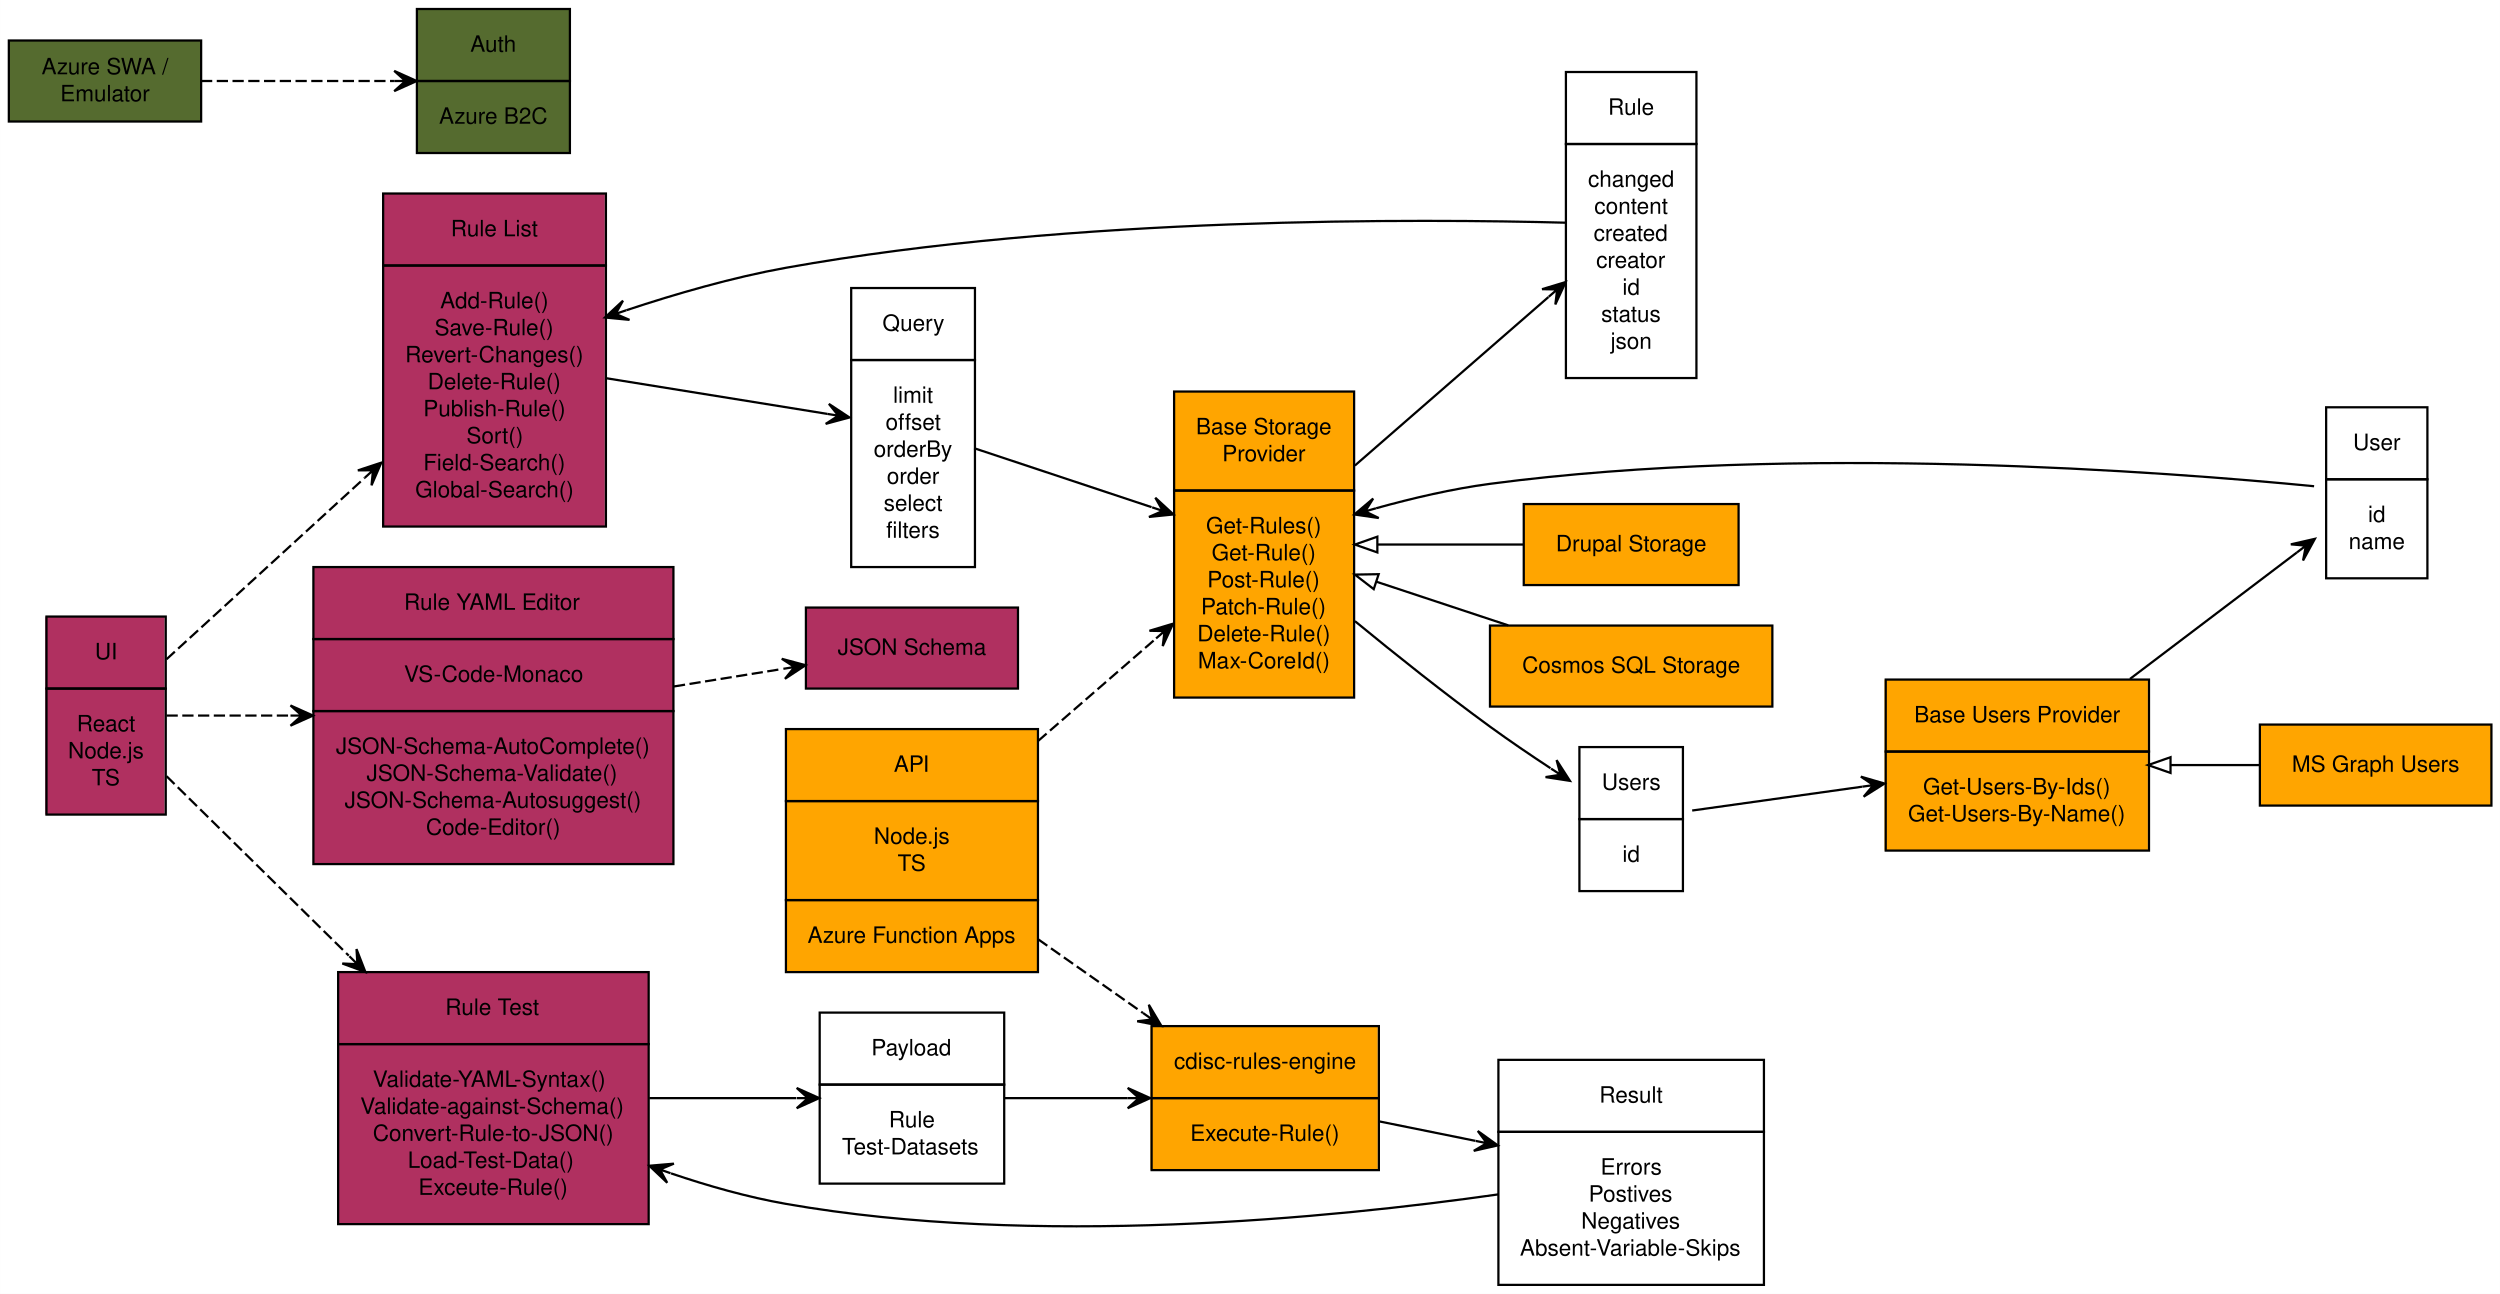
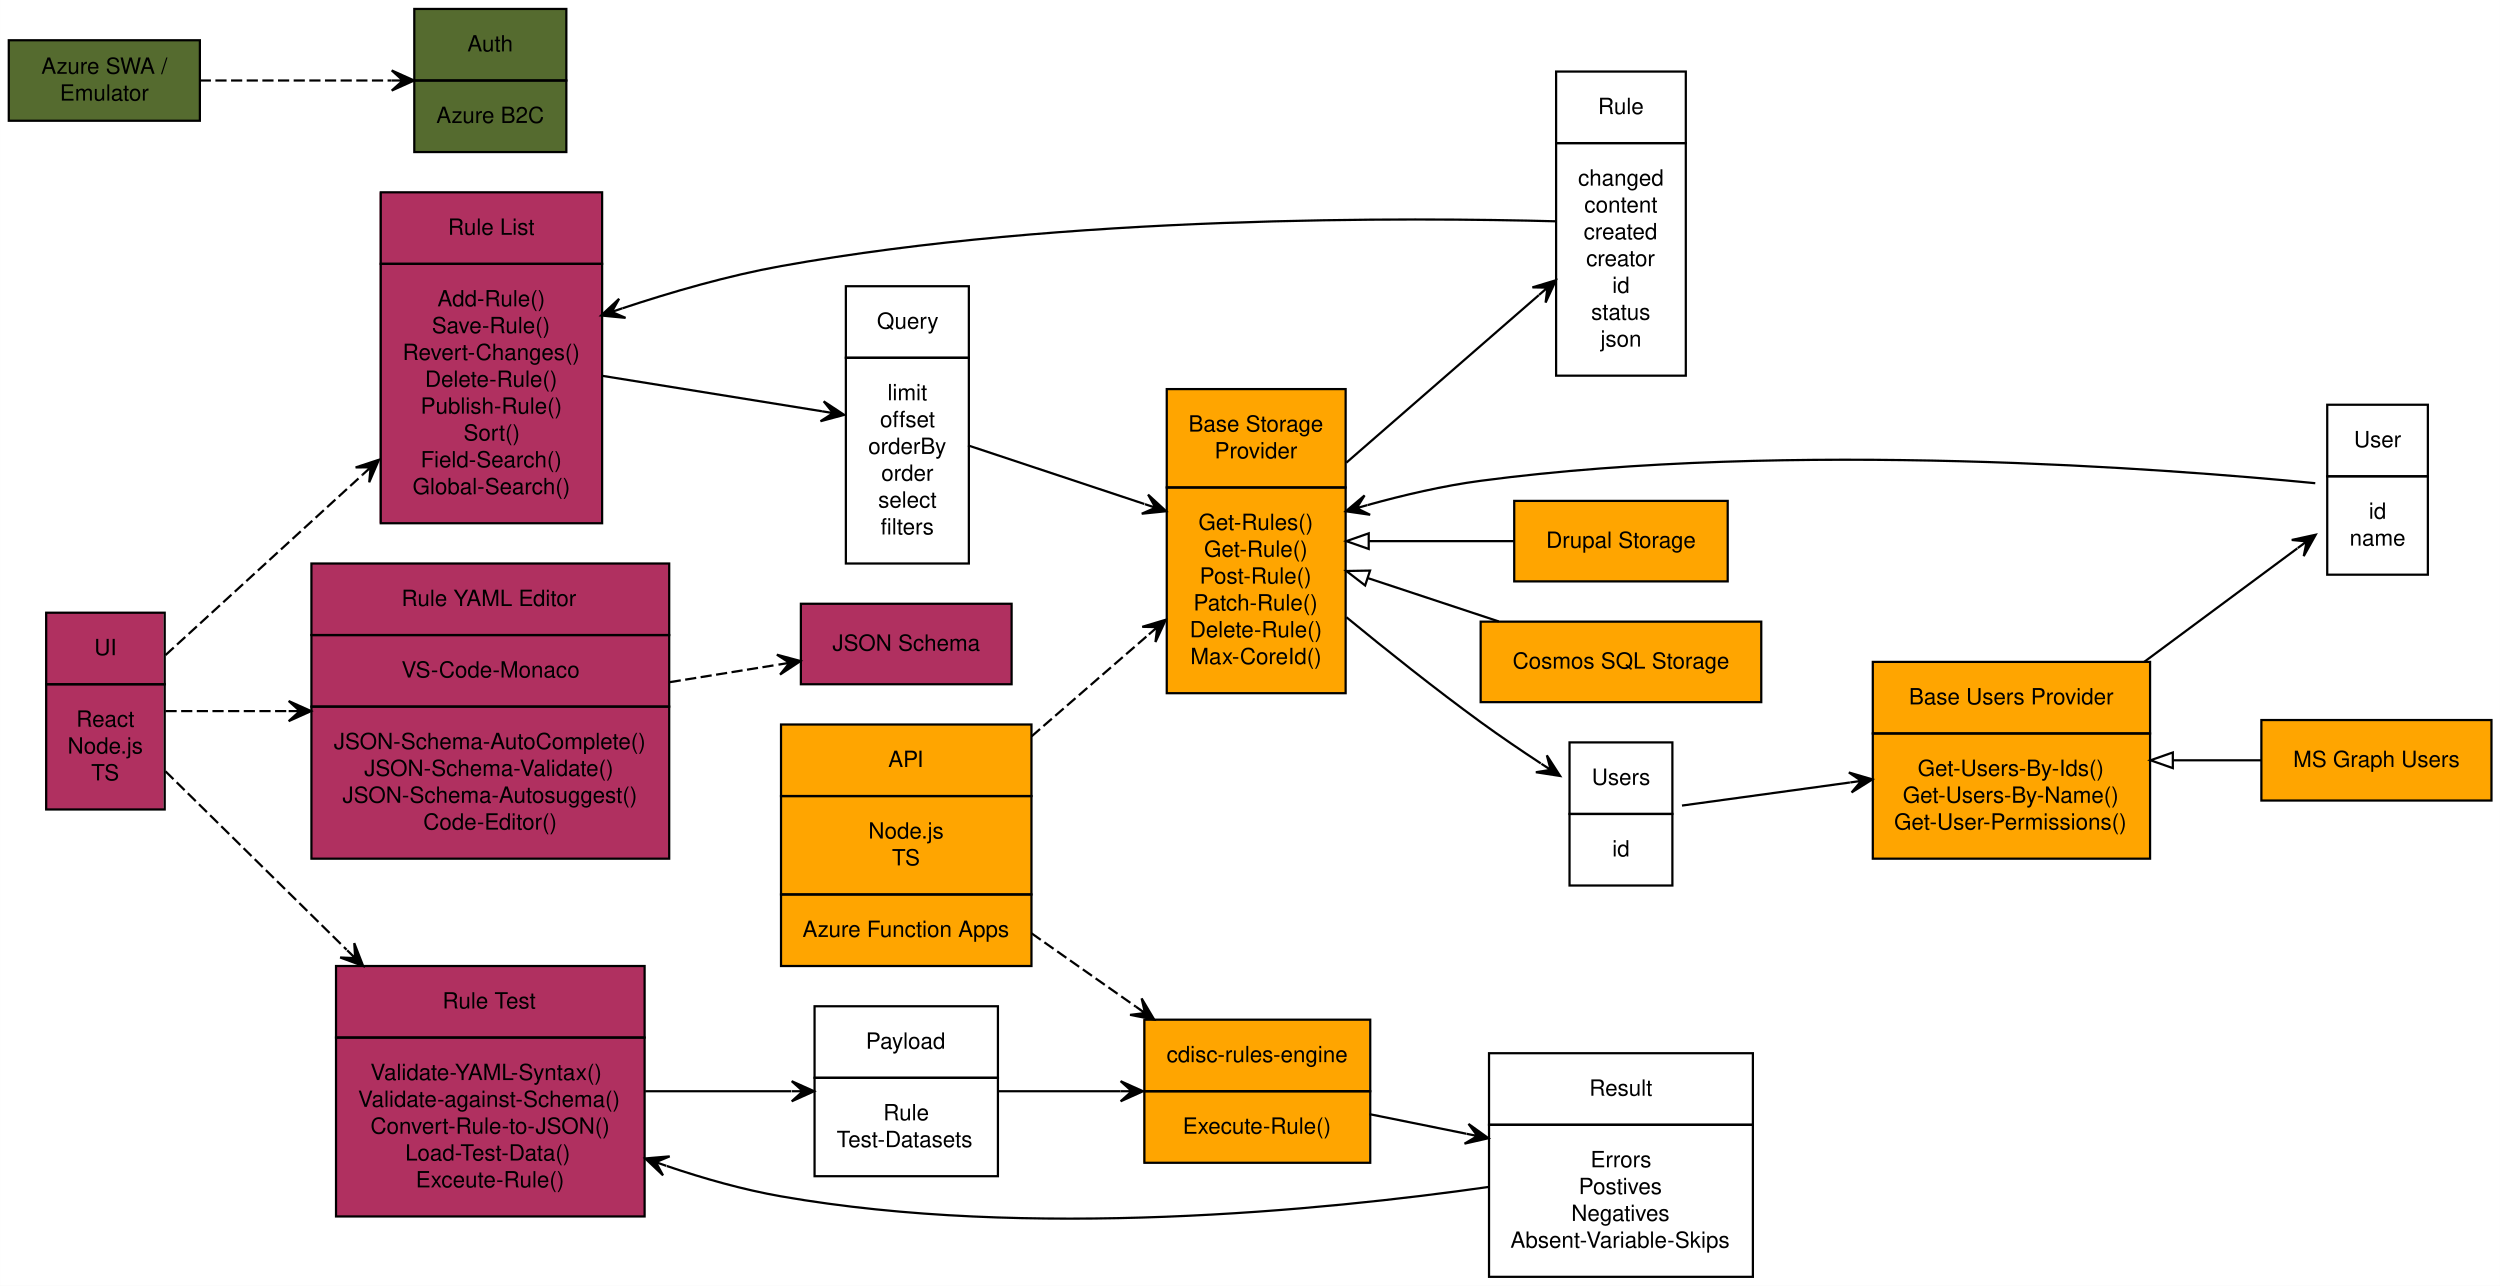
- <svg xmlns="http://www.w3.org/2000/svg" width="1111pt" height="575pt" viewBox="0.00 0.00 1110.92 575.00">
+ <svg xmlns="http://www.w3.org/2000/svg" width="1118pt" height="575pt" viewBox="0.00 0.00 1117.92 575.00">
  <g id="graph0" class="graph" transform="scale(1 1) rotate(0) translate(4 571)">
-     <polygon fill="#ffffff" stroke="transparent" points="-4,4 -4,-571 1106.922,-571 1106.922,4 -4,4" />
+     <polygon fill="#ffffff" stroke="transparent" points="-4,4 -4,-571 1113.922,-571 1113.922,4 -4,4" />
    <g id="node1" class="node">
      <polygon fill="#b03060" stroke="transparent" points="16.115,-209 16.115,-297 69.115,-297 69.115,-209 16.115,-209" />
      <polygon fill="none" stroke="#000000" points="16.615,-265 16.615,-297 69.615,-297 69.615,-265 16.615,-265" />
      <text text-anchor="start" x="38.116" y="-278" font-family="Helvetica,sans-Serif" font-size="10.00" fill="#000000">UI</text>
      <polygon fill="none" stroke="#000000" points="16.615,-209 16.615,-265 69.615,-265 69.615,-209 16.615,-209" />
      <text text-anchor="start" x="30.057" y="-246" font-family="Helvetica,sans-Serif" font-size="10.00" fill="#000000">React</text>
      <text text-anchor="start" x="26.168" y="-234" font-family="Helvetica,sans-Serif" font-size="10.00" fill="#000000">Node.js</text>
      <text text-anchor="start" x="36.726" y="-222" font-family="Helvetica,sans-Serif" font-size="10.00" fill="#000000">TS</text>
    </g>
    <g id="node2" class="node">
      <polygon fill="#b03060" stroke="transparent" points="165.73,-337 165.73,-485 264.73,-485 264.73,-337 165.73,-337" />
      <polygon fill="none" stroke="#000000" points="166.23,-453 166.23,-485 265.23,-485 265.23,-453 166.23,-453" />
      <text text-anchor="start" x="196.284" y="-466" font-family="Helvetica,sans-Serif" font-size="10.00" fill="#000000">Rule List</text>
      <polygon fill="none" stroke="#000000" points="166.23,-337 166.23,-453 265.23,-453 265.23,-337 166.23,-337" />
      <text text-anchor="start" x="191.565" y="-434" font-family="Helvetica,sans-Serif" font-size="10.00" fill="#000000">Add-Rule()</text>
      <text text-anchor="start" x="189.065" y="-422" font-family="Helvetica,sans-Serif" font-size="10.00" fill="#000000">Save-Rule()</text>
      <text text-anchor="start" x="176.007" y="-410" font-family="Helvetica,sans-Serif" font-size="10.00" fill="#000000">Revert-Changes()</text>
      <text text-anchor="start" x="186.012" y="-398" font-family="Helvetica,sans-Serif" font-size="10.00" fill="#000000">Delete-Rule()</text>
      <text text-anchor="start" x="184.066" y="-386" font-family="Helvetica,sans-Serif" font-size="10.00" fill="#000000">Publish-Rule()</text>
      <text text-anchor="start" x="203.233" y="-374" font-family="Helvetica,sans-Serif" font-size="10.00" fill="#000000">Sort()</text>
      <text text-anchor="start" x="184.066" y="-362" font-family="Helvetica,sans-Serif" font-size="10.00" fill="#000000">Field-Search()</text>
      <text text-anchor="start" x="180.452" y="-350" font-family="Helvetica,sans-Serif" font-size="10.00" fill="#000000">Global-Search()</text>
    </g>
    <g id="edge1" class="edge">
      <path fill="none" stroke="#000000" stroke-dasharray="5,2" d="M69.966,-278.036C93.541,-299.614 128.356,-331.482 157.993,-358.61" />
      <polygon fill="#000000" stroke="#000000" points="165.407,-365.395 154.992,-361.963 161.718,-362.019 158.03,-358.643 158.03,-358.643 158.03,-358.643 161.718,-362.019 161.069,-355.324 165.407,-365.395 165.407,-365.395" />
    </g>
    <g id="node3" class="node">
      <polygon fill="#b03060" stroke="transparent" points="135.23,-187 135.23,-319 295.23,-319 295.23,-187 135.23,-187" />
      <polygon fill="none" stroke="#000000" points="135.23,-287 135.23,-319 295.23,-319 295.23,-287 135.23,-287" />
      <text text-anchor="start" x="175.503" y="-300" font-family="Helvetica,sans-Serif" font-size="10.00" fill="#000000">Rule YAML Editor</text>
      <polygon fill="none" stroke="#000000" points="135.23,-255 135.23,-287 295.23,-287 295.23,-255 135.23,-255" />
      <text text-anchor="start" x="175.501" y="-268" font-family="Helvetica,sans-Serif" font-size="10.00" fill="#000000">VS-Code-Monaco</text>
      <polygon fill="none" stroke="#000000" points="135.23,-187 135.23,-255 295.23,-255 295.23,-187 135.23,-187" />
      <text text-anchor="start" x="145.227" y="-236" font-family="Helvetica,sans-Serif" font-size="10.00" fill="#000000">JSON-Schema-AutoComplete()</text>
      <text text-anchor="start" x="158.84" y="-224" font-family="Helvetica,sans-Serif" font-size="10.00" fill="#000000">JSON-Schema-Validate()</text>
      <text text-anchor="start" x="149.111" y="-212" font-family="Helvetica,sans-Serif" font-size="10.00" fill="#000000">JSON-Schema-Autosuggest()</text>
      <text text-anchor="start" x="185.232" y="-200" font-family="Helvetica,sans-Serif" font-size="10.00" fill="#000000">Code-Editor()</text>
    </g>
    <g id="edge2" class="edge">
      <path fill="none" stroke="#000000" stroke-dasharray="5,2" d="M69.966,-253C85.093,-253 104.847,-253 124.892,-253" />
      <polygon fill="#000000" stroke="#000000" points="135.055,-253 125.056,-257.5 130.055,-253 125.055,-253 125.055,-253 125.055,-253 130.055,-253 125.055,-248.5 135.055,-253 135.055,-253" />
    </g>
    <g id="node4" class="node">
      <polygon fill="#b03060" stroke="transparent" points="146.23,-27 146.23,-139 284.23,-139 284.23,-27 146.23,-27" />
      <polygon fill="none" stroke="#000000" points="146.23,-107 146.23,-139 284.23,-139 284.23,-107 146.23,-107" />
      <text text-anchor="start" x="193.839" y="-120" font-family="Helvetica,sans-Serif" font-size="10.00" fill="#000000">Rule Test</text>
      <polygon fill="none" stroke="#000000" points="146.23,-27 146.23,-107 284.23,-107 284.23,-27 146.23,-27" />
      <text text-anchor="start" x="161.615" y="-88" font-family="Helvetica,sans-Serif" font-size="10.00" fill="#000000">Validate-YAML-Syntax()</text>
      <text text-anchor="start" x="156.056" y="-76" font-family="Helvetica,sans-Serif" font-size="10.00" fill="#000000">Validate-against-Schema()</text>
      <text text-anchor="start" x="161.625" y="-64" font-family="Helvetica,sans-Serif" font-size="10.00" fill="#000000">Convert-Rule-to-JSON()</text>
      <text text-anchor="start" x="177.173" y="-52" font-family="Helvetica,sans-Serif" font-size="10.00" fill="#000000">Load-Test-Data()</text>
      <text text-anchor="start" x="181.896" y="-40" font-family="Helvetica,sans-Serif" font-size="10.00" fill="#000000">Exceute-Rule()</text>
    </g>
    <g id="edge3" class="edge">
      <path fill="none" stroke="#000000" stroke-dasharray="5,2" d="M69.966,-226.063C91.695,-204.663 122.975,-173.857 150.947,-146.309" />
      <polygon fill="#000000" stroke="#000000" points="158.357,-139.011 154.39,-149.234 154.795,-142.52 151.232,-146.028 151.232,-146.028 151.232,-146.028 154.795,-142.52 148.075,-142.822 158.357,-139.011 158.357,-139.011" />
    </g>
    <g id="node17" class="node">
      <polygon fill="none" stroke="#000000" points="374.23,-411 374.23,-443 429.23,-443 429.23,-411 374.23,-411" />
      <text text-anchor="start" x="388.117" y="-424" font-family="Helvetica,sans-Serif" font-size="10.00" fill="#000000">Query</text>
      <polygon fill="none" stroke="#000000" points="374.23,-319 374.23,-411 429.23,-411 429.23,-319 374.23,-319" />
      <text text-anchor="start" x="392.848" y="-392" font-family="Helvetica,sans-Serif" font-size="10.00" fill="#000000">limit</text>
      <text text-anchor="start" x="389.502" y="-380" font-family="Helvetica,sans-Serif" font-size="10.00" fill="#000000">offset</text>
      <text text-anchor="start" x="384.228" y="-368" font-family="Helvetica,sans-Serif" font-size="10.00" fill="#000000">orderBy</text>
      <text text-anchor="start" x="390.062" y="-356" font-family="Helvetica,sans-Serif" font-size="10.00" fill="#000000">order</text>
      <text text-anchor="start" x="388.672" y="-344" font-family="Helvetica,sans-Serif" font-size="10.00" fill="#000000">select</text>
      <text text-anchor="start" x="389.788" y="-332" font-family="Helvetica,sans-Serif" font-size="10.00" fill="#000000">filters</text>
    </g>
    <g id="edge14" class="edge">
      <path fill="none" stroke="#000000" d="M265.075,-402.961C296.031,-397.968 335.183,-391.653 363.549,-387.078" />
      <polygon fill="#000000" stroke="#000000" points="373.477,-385.476 364.321,-391.511 368.54,-386.273 363.604,-387.069 363.604,-387.069 363.604,-387.069 368.54,-386.273 362.888,-382.626 373.477,-385.476 373.477,-385.476" />
    </g>
    <g id="node5" class="node">
      <polygon fill="#b03060" stroke="#000000" points="448.351,-301 354.109,-301 354.109,-265 448.351,-265 448.351,-301" />
      <text text-anchor="middle" x="401.23" y="-280" font-family="Helvetica,sans-Serif" font-size="10.00" fill="#000000">JSON Schema</text>
    </g>
    <g id="edge4" class="edge">
      <path fill="none" stroke="#000000" stroke-dasharray="5,2" d="M295.46,-265.94C311.677,-268.556 328.422,-271.257 343.672,-273.716" />
      <polygon fill="#000000" stroke="#000000" points="353.966,-275.377 343.377,-278.227 349.03,-274.581 344.094,-273.784 344.094,-273.784 344.094,-273.784 349.03,-274.581 344.81,-269.342 353.966,-275.377 353.966,-275.377" />
    </g>
    <g id="node15" class="node">
      <polygon fill="none" stroke="#000000" points="360.23,-89 360.23,-121 442.23,-121 442.23,-89 360.23,-89" />
      <text text-anchor="start" x="383.168" y="-102" font-family="Helvetica,sans-Serif" font-size="10.00" fill="#000000">Payload</text>
      <polygon fill="none" stroke="#000000" points="360.23,-45 360.23,-89 442.23,-89 442.23,-45 360.23,-45" />
      <text text-anchor="start" x="390.952" y="-70" font-family="Helvetica,sans-Serif" font-size="10.00" fill="#000000">Rule</text>
      <text text-anchor="start" x="370.115" y="-58" font-family="Helvetica,sans-Serif" font-size="10.00" fill="#000000">Test-Datasets</text>
    </g>
    <g id="edge10" class="edge">
      <path fill="none" stroke="#000000" d="M284.49,-83C306.126,-83 329.601,-83 349.786,-83" />
      <polygon fill="#000000" stroke="#000000" points="360.015,-83 350.015,-87.5 355.015,-83 350.015,-83 350.015,-83 350.015,-83 355.015,-83 350.015,-78.5 360.015,-83 360.015,-83" />
    </g>
    <g id="node6" class="node">
      <polygon fill="#ffa500" stroke="transparent" points="345.23,-139 345.23,-247 457.23,-247 457.23,-139 345.23,-139" />
      <polygon fill="none" stroke="#000000" points="345.23,-215 345.23,-247 457.23,-247 457.23,-215 345.23,-215" />
      <text text-anchor="start" x="393.171" y="-228" font-family="Helvetica,sans-Serif" font-size="10.00" fill="#000000">API</text>
      <polygon fill="none" stroke="#000000" points="345.23,-171 345.23,-215 457.23,-215 457.23,-171 345.23,-171" />
      <text text-anchor="start" x="384.283" y="-196" font-family="Helvetica,sans-Serif" font-size="10.00" fill="#000000">Node.js</text>
      <text text-anchor="start" x="394.841" y="-184" font-family="Helvetica,sans-Serif" font-size="10.00" fill="#000000">TS</text>
      <polygon fill="none" stroke="#000000" points="345.23,-139 345.23,-171 457.23,-171 457.23,-139 345.23,-139" />
      <text text-anchor="start" x="354.828" y="-152" font-family="Helvetica,sans-Serif" font-size="10.00" fill="#000000">Azure Function Apps</text>
    </g>
    <g id="node7" class="node">
      <polygon fill="#ffa500" stroke="transparent" points="507.23,-51 507.23,-115 608.23,-115 608.23,-51 507.23,-51" />
      <polygon fill="none" stroke="#000000" points="507.73,-83 507.73,-115 608.73,-115 608.73,-83 507.73,-83" />
      <text text-anchor="start" x="517.672" y="-96" font-family="Helvetica,sans-Serif" font-size="10.00" fill="#000000">cdisc-rules-engine</text>
      <polygon fill="none" stroke="#000000" points="507.73,-51 507.73,-83 608.73,-83 608.73,-51 507.73,-51" />
      <text text-anchor="start" x="524.896" y="-64" font-family="Helvetica,sans-Serif" font-size="10.00" fill="#000000">Execute-Rule()</text>
    </g>
    <g id="edge5" class="edge">
      <path fill="none" stroke="#000000" stroke-dasharray="5,2" d="M457.288,-153.598C472.459,-142.935 488.842,-131.419 503.888,-120.844" />
      <polygon fill="#000000" stroke="#000000" points="512.093,-115.077 506.5,-124.509 508.003,-117.952 503.912,-120.827 503.912,-120.827 503.912,-120.827 508.003,-117.952 501.324,-117.146 512.093,-115.077 512.093,-115.077" />
    </g>
    <g id="node8" class="node">
      <polygon fill="#ffa500" stroke="transparent" points="517.73,-261 517.73,-397 597.73,-397 597.73,-261 517.73,-261" />
      <polygon fill="none" stroke="#000000" points="517.73,-353 517.73,-397 597.73,-397 597.73,-353 517.73,-353" />
      <text text-anchor="start" x="527.441" y="-378" font-family="Helvetica,sans-Serif" font-size="10.00" fill="#000000">Base Storage</text>
      <text text-anchor="start" x="539.119" y="-366" font-family="Helvetica,sans-Serif" font-size="10.00" fill="#000000">Provider</text>
      <polygon fill="none" stroke="#000000" points="517.73,-261 517.73,-353 597.73,-353 597.73,-261 517.73,-261" />
      <text text-anchor="start" x="531.9" y="-334" font-family="Helvetica,sans-Serif" font-size="10.00" fill="#000000">Get-Rules()</text>
      <text text-anchor="start" x="534.4" y="-322" font-family="Helvetica,sans-Serif" font-size="10.00" fill="#000000">Get-Rule()</text>
      <text text-anchor="start" x="532.455" y="-310" font-family="Helvetica,sans-Serif" font-size="10.00" fill="#000000">Post-Rule()</text>
      <text text-anchor="start" x="529.676" y="-298" font-family="Helvetica,sans-Serif" font-size="10.00" fill="#000000">Patch-Rule()</text>
      <text text-anchor="start" x="528.011" y="-286" font-family="Helvetica,sans-Serif" font-size="10.00" fill="#000000">Delete-Rule()</text>
      <text text-anchor="start" x="528.29" y="-274" font-family="Helvetica,sans-Serif" font-size="10.00" fill="#000000">Max-CoreId()</text>
    </g>
    <g id="edge6" class="edge">
      <path fill="none" stroke="#000000" stroke-dasharray="5,2" d="M457.288,-241.715C474.322,-256.518 492.886,-272.65 509.368,-286.973" />
      <polygon fill="#000000" stroke="#000000" points="517.276,-293.845 506.776,-290.683 513.502,-290.566 509.728,-287.286 509.728,-287.286 509.728,-287.286 513.502,-290.566 512.68,-283.889 517.276,-293.845 517.276,-293.845" />
    </g>
    <g id="node16" class="node">
      <polygon fill="none" stroke="#000000" points="661.852,-68 661.852,-100 779.852,-100 779.852,-68 661.852,-68" />
      <text text-anchor="start" x="706.684" y="-81" font-family="Helvetica,sans-Serif" font-size="10.00" fill="#000000">Result</text>
      <polygon fill="none" stroke="#000000" points="661.852,0 661.852,-68 779.852,-68 779.852,0 661.852,0" />
      <text text-anchor="start" x="707.245" y="-49" font-family="Helvetica,sans-Serif" font-size="10.00" fill="#000000">Errors</text>
      <text text-anchor="start" x="701.96" y="-37" font-family="Helvetica,sans-Serif" font-size="10.00" fill="#000000">Postives</text>
      <text text-anchor="start" x="698.625" y="-25" font-family="Helvetica,sans-Serif" font-size="10.00" fill="#000000">Negatives</text>
      <text text-anchor="start" x="671.401" y="-13" font-family="Helvetica,sans-Serif" font-size="10.00" fill="#000000">Absent-Variable-Skips</text>
    </g>
    <g id="edge12" class="edge">
      <path fill="none" stroke="#000000" d="M608.449,-72.74C622.127,-69.972 637.162,-66.931 651.663,-63.997" />
      <polygon fill="#000000" stroke="#000000" points="661.594,-61.988 652.684,-68.382 656.693,-62.98 651.792,-63.971 651.792,-63.971 651.792,-63.971 656.693,-62.98 650.9,-59.56 661.594,-61.988 661.594,-61.988" />
    </g>
    <g id="node9" class="node">
      <polygon fill="#ffa500" stroke="#000000" points="768.588,-347 673.116,-347 673.116,-311 768.588,-311 768.588,-347" />
      <text text-anchor="middle" x="720.852" y="-326" font-family="Helvetica,sans-Serif" font-size="10.00" fill="#000000">Drupal Storage</text>
    </g>
    <g id="edge7" class="edge">
      <path fill="none" stroke="#000000" d="M608.243,-329C628.941,-329 652.776,-329 673.172,-329" />
      <polygon fill="none" stroke="#000000" points="608.052,-325.5 598.052,-329 608.052,-332.5 608.052,-325.5" />
    </g>
    <g id="node10" class="node">
      <polygon fill="#ffa500" stroke="#000000" points="783.596,-293 658.108,-293 658.108,-257 783.596,-257 783.596,-293" />
      <text text-anchor="middle" x="720.852" y="-272" font-family="Helvetica,sans-Serif" font-size="10.00" fill="#000000">Cosmos SQL Storage</text>
    </g>
    <g id="edge8" class="edge">
      <path fill="none" stroke="#000000" d="M607.755,-312.44C626.263,-306.313 647.331,-299.338 666.226,-293.083" />
      <polygon fill="none" stroke="#000000" points="606.446,-309.186 598.052,-315.652 608.646,-315.832 606.446,-309.186" />
    </g>
    <g id="node18" class="node">
      <polygon fill="none" stroke="#000000" points="691.852,-507 691.852,-539 749.852,-539 749.852,-507 691.852,-507" />
      <text text-anchor="start" x="710.574" y="-520" font-family="Helvetica,sans-Serif" font-size="10.00" fill="#000000">Rule</text>
      <polygon fill="none" stroke="#000000" points="691.852,-403 691.852,-507 749.852,-507 749.852,-403 691.852,-403" />
      <text text-anchor="start" x="701.675" y="-488" font-family="Helvetica,sans-Serif" font-size="10.00" fill="#000000">changed</text>
      <text text-anchor="start" x="704.455" y="-476" font-family="Helvetica,sans-Serif" font-size="10.00" fill="#000000">content</text>
      <text text-anchor="start" x="704.18" y="-464" font-family="Helvetica,sans-Serif" font-size="10.00" fill="#000000">created</text>
      <text text-anchor="start" x="705.295" y="-452" font-family="Helvetica,sans-Serif" font-size="10.00" fill="#000000">creator</text>
      <text text-anchor="start" x="716.963" y="-440" font-family="Helvetica,sans-Serif" font-size="10.00" fill="#000000">id</text>
      <text text-anchor="start" x="707.514" y="-428" font-family="Helvetica,sans-Serif" font-size="10.00" fill="#000000">status</text>
      <text text-anchor="start" x="711.683" y="-416" font-family="Helvetica,sans-Serif" font-size="10.00" fill="#000000">json</text>
    </g>
    <g id="edge16" class="edge">
      <path fill="none" stroke="#000000" d="M598.052,-364.101C624.387,-387.026 658.505,-416.726 684.093,-439" />
      <polygon fill="#000000" stroke="#000000" points="691.742,-445.659 681.245,-442.488 687.971,-442.376 684.199,-439.093 684.199,-439.093 684.199,-439.093 687.971,-442.376 687.154,-435.699 691.742,-445.659 691.742,-445.659" />
    </g>
    <g id="node19" class="node">
      <polygon fill="none" stroke="#000000" points="697.852,-207 697.852,-239 743.852,-239 743.852,-207 697.852,-207" />
      <text text-anchor="start" x="707.798" y="-220" font-family="Helvetica,sans-Serif" font-size="10.00" fill="#000000">Users</text>
      <polygon fill="none" stroke="#000000" points="697.852,-175 697.852,-207 743.852,-207 743.852,-175 697.852,-175" />
      <text text-anchor="start" x="716.963" y="-188" font-family="Helvetica,sans-Serif" font-size="10.00" fill="#000000">id</text>
    </g>
    <g id="edge18" class="edge">
      <path fill="none" stroke="#000000" d="M598.089,-294.963C616.162,-280.117 637.935,-262.767 658.23,-248 666.741,-241.807 676.136,-235.429 685.002,-229.602" />
      <polygon fill="#000000" stroke="#000000" points="693.641,-223.986 687.709,-233.209 689.449,-226.711 685.257,-229.436 685.257,-229.436 685.257,-229.436 689.449,-226.711 682.804,-225.663 693.641,-223.986 693.641,-223.986" />
    </g>
    <g id="node11" class="node">
-       <polygon fill="#ffa500" stroke="transparent" points="833.474,-193 833.474,-269 950.474,-269 950.474,-193 833.474,-193" />
-       <polygon fill="none" stroke="#000000" points="833.974,-237 833.974,-269 950.974,-269 950.974,-237 833.974,-237" />
-       <text text-anchor="start" x="846.636" y="-250" font-family="Helvetica,sans-Serif" font-size="10.00" fill="#000000">Base Users Provider</text>
-       <polygon fill="none" stroke="#000000" points="833.974,-193 833.974,-237 950.974,-237 950.974,-193 833.974,-193" />
-       <text text-anchor="start" x="850.536" y="-218" font-family="Helvetica,sans-Serif" font-size="10.00" fill="#000000">Get-Users-By-Ids()</text>
-       <text text-anchor="start" x="843.872" y="-206" font-family="Helvetica,sans-Serif" font-size="10.00" fill="#000000">Get-Users-By-Name()</text>
+       <polygon fill="#ffa500" stroke="transparent" points="833.474,-187 833.474,-275 957.474,-275 957.474,-187 833.474,-187" />
+       <polygon fill="none" stroke="#000000" points="833.474,-243 833.474,-275 957.474,-275 957.474,-243 833.474,-243" />
+       <text text-anchor="start" x="849.636" y="-256" font-family="Helvetica,sans-Serif" font-size="10.00" fill="#000000">Base Users Provider</text>
+       <polygon fill="none" stroke="#000000" points="833.474,-187 833.474,-243 957.474,-243 957.474,-187 833.474,-187" />
+       <text text-anchor="start" x="853.536" y="-224" font-family="Helvetica,sans-Serif" font-size="10.00" fill="#000000">Get-Users-By-Ids()</text>
+       <text text-anchor="start" x="846.872" y="-212" font-family="Helvetica,sans-Serif" font-size="10.00" fill="#000000">Get-Users-By-Name()</text>
+       <text text-anchor="start" x="842.983" y="-200" font-family="Helvetica,sans-Serif" font-size="10.00" fill="#000000">Get-User-Permissions()</text>
    </g>
    <g id="node12" class="node">
-       <polygon fill="#ffa500" stroke="#000000" points="1103.147,-249 1000.249,-249 1000.249,-213 1103.147,-213 1103.147,-249" />
-       <text text-anchor="middle" x="1051.698" y="-228" font-family="Helvetica,sans-Serif" font-size="10.00" fill="#000000">MS Graph Users</text>
+       <polygon fill="#ffa500" stroke="#000000" points="1110.147,-249 1007.249,-249 1007.249,-213 1110.147,-213 1110.147,-249" />
+       <text text-anchor="middle" x="1058.698" y="-228" font-family="Helvetica,sans-Serif" font-size="10.00" fill="#000000">MS Graph Users</text>
    </g>
    <g id="edge22" class="edge">
-       <path fill="none" stroke="#000000" d="M960.604,-231C973.902,-231 987.624,-231 1000.255,-231" />
-       <polygon fill="none" stroke="#000000" points="960.542,-227.5 950.542,-231 960.542,-234.5 960.542,-227.5" />
+       <path fill="none" stroke="#000000" d="M967.753,-231C981.085,-231 994.753,-231 1007.31,-231" />
+       <polygon fill="none" stroke="#000000" points="967.648,-227.5 957.648,-231 967.648,-234.5 967.648,-227.5" />
    </g>
    <g id="node20" class="node">
-       <polygon fill="none" stroke="#000000" points="1029.698,-358 1029.698,-390 1074.698,-390 1074.698,-358 1029.698,-358" />
-       <text text-anchor="start" x="1041.645" y="-371" font-family="Helvetica,sans-Serif" font-size="10.00" fill="#000000">User</text>
-       <polygon fill="none" stroke="#000000" points="1029.698,-314 1029.698,-358 1074.698,-358 1074.698,-314 1029.698,-314" />
-       <text text-anchor="start" x="1048.309" y="-339" font-family="Helvetica,sans-Serif" font-size="10.00" fill="#000000">id</text>
-       <text text-anchor="start" x="1039.695" y="-327" font-family="Helvetica,sans-Serif" font-size="10.00" fill="#000000">name</text>
+       <polygon fill="none" stroke="#000000" points="1036.698,-358 1036.698,-390 1081.698,-390 1081.698,-358 1036.698,-358" />
+       <text text-anchor="start" x="1048.645" y="-371" font-family="Helvetica,sans-Serif" font-size="10.00" fill="#000000">User</text>
+       <polygon fill="none" stroke="#000000" points="1036.698,-314 1036.698,-358 1081.698,-358 1081.698,-314 1036.698,-314" />
+       <text text-anchor="start" x="1055.309" y="-339" font-family="Helvetica,sans-Serif" font-size="10.00" fill="#000000">id</text>
+       <text text-anchor="start" x="1046.695" y="-327" font-family="Helvetica,sans-Serif" font-size="10.00" fill="#000000">name</text>
    </g>
    <g id="edge20" class="edge">
-       <path fill="none" stroke="#000000" d="M942.512,-269.285C966.662,-287.58 994.967,-309.023 1016.706,-325.491" />
-       <polygon fill="#000000" stroke="#000000" points="1024.693,-331.543 1014.005,-329.091 1020.708,-328.523 1016.722,-325.504 1016.722,-325.504 1016.722,-325.504 1020.708,-328.523 1019.44,-321.917 1024.693,-331.543 1024.693,-331.543" />
+       <path fill="none" stroke="#000000" d="M954.863,-275.026C977.834,-292.054 1003.346,-310.967 1023.334,-325.784" />
+       <polygon fill="#000000" stroke="#000000" points="1031.539,-331.866 1020.825,-329.526 1027.522,-328.889 1023.505,-325.911 1023.505,-325.911 1023.505,-325.911 1027.522,-328.889 1026.185,-322.296 1031.539,-331.866 1031.539,-331.866" />
    </g>
    <g id="node13" class="node">
      <polygon fill="#556b2f" stroke="#000000" points="85.345,-553 -.115,-553 -.115,-517 85.345,-517 85.345,-553" />
      <text text-anchor="middle" x="42.615" y="-538" font-family="Helvetica,sans-Serif" font-size="10.00" fill="#000000">Azure SWA /</text>
      <text text-anchor="middle" x="42.615" y="-526" font-family="Helvetica,sans-Serif" font-size="10.00" fill="#000000">Emulator</text>
    </g>
    <g id="node14" class="node">
      <polygon fill="#556b2f" stroke="transparent" points="181.23,-503 181.23,-567 249.23,-567 249.23,-503 181.23,-503" />
      <polygon fill="none" stroke="#000000" points="181.23,-535 181.23,-567 249.23,-567 249.23,-535 181.23,-535" />
      <text text-anchor="start" x="204.947" y="-548" font-family="Helvetica,sans-Serif" font-size="10.00" fill="#000000">Auth</text>
      <polygon fill="none" stroke="#000000" points="181.23,-503 181.23,-535 249.23,-535 249.23,-503 181.23,-503" />
      <text text-anchor="start" x="191.059" y="-516" font-family="Helvetica,sans-Serif" font-size="10.00" fill="#000000">Azure B2C</text>
    </g>
    <g id="edge9" class="edge">
      <path fill="none" stroke="#000000" stroke-dasharray="5,2" d="M85.284,-535C111.372,-535 144.68,-535 171.042,-535" />
      <polygon fill="#000000" stroke="#000000" points="181.14,-535 171.14,-539.5 176.14,-535 171.14,-535 171.14,-535 171.14,-535 176.14,-535 171.14,-530.5 181.14,-535 181.14,-535" />
    </g>
    <g id="edge11" class="edge">
      <path fill="none" stroke="#000000" d="M442.349,-83C459.083,-83 478.767,-83 497.091,-83" />
      <polygon fill="#000000" stroke="#000000" points="507.105,-83 497.105,-87.5 502.105,-83 497.105,-83 497.105,-83 497.105,-83 502.105,-83 497.105,-78.5 507.105,-83 507.105,-83" />
    </g>
    <g id="edge13" class="edge">
      <path fill="none" stroke="#000000" d="M661.777,-40.21C587.346,-29.607 455.788,-16.628 345.23,-36 328.334,-38.96 310.74,-43.931 294.154,-49.559" />
      <polygon fill="#000000" stroke="#000000" points="284.517,-52.939 292.465,-45.383 289.236,-51.284 293.954,-49.629 293.954,-49.629 293.954,-49.629 289.236,-51.284 295.443,-53.876 284.517,-52.939 284.517,-52.939" />
    </g>
    <g id="edge15" class="edge">
      <path fill="none" stroke="#000000" d="M428.849,-371.823C450.635,-364.584 481.599,-354.296 507.716,-345.618" />
      <polygon fill="#000000" stroke="#000000" points="517.459,-342.381 509.388,-349.804 512.714,-343.957 507.969,-345.534 507.969,-345.534 507.969,-345.534 512.714,-343.957 506.55,-341.264 517.459,-342.381 517.459,-342.381" />
    </g>
    <g id="edge17" class="edge">
      <path fill="none" stroke="#000000" d="M691.821,-472.029C628.369,-473.734 472.793,-474.952 345.23,-452 321.593,-447.747 296.268,-440.423 274.307,-433.131" />
      <polygon fill="#000000" stroke="#000000" points="264.794,-429.906 275.71,-428.855 269.53,-431.512 274.265,-433.117 274.265,-433.117 274.265,-433.117 269.53,-431.512 272.82,-437.379 264.794,-429.906 264.794,-429.906" />
    </g>
    <g id="edge19" class="edge">
-       <path fill="none" stroke="#000000" d="M747.967,-210.803C768.273,-213.651 796.993,-217.679 823.449,-221.389" />
-       <polygon fill="#000000" stroke="#000000" points="833.455,-222.793 822.927,-225.86 828.503,-222.098 823.552,-221.404 823.552,-221.404 823.552,-221.404 828.503,-222.098 824.177,-216.947 833.455,-222.793 833.455,-222.793" />
+       <path fill="none" stroke="#000000" d="M748.137,-210.75C768.295,-213.521 796.727,-217.428 823.246,-221.073" />
+       <polygon fill="#000000" stroke="#000000" points="833.294,-222.454 822.774,-225.55 828.341,-221.773 823.387,-221.092 823.387,-221.092 823.387,-221.092 828.341,-221.773 824,-216.634 833.294,-222.454 833.294,-222.454" />
    </g>
    <g id="edge21" class="edge">
-       <path fill="none" stroke="#000000" d="M1024.348,-354.916C960.106,-361.191 794.699,-374.012 658.23,-356 641.469,-353.788 623.533,-349.585 607.52,-345.143" />
+       <path fill="none" stroke="#000000" d="M1031.346,-354.912C966.312,-361.263 797.471,-374.378 658.23,-356 641.469,-353.788 623.533,-349.585 607.52,-345.143" />
      <polygon fill="#000000" stroke="#000000" points="597.827,-342.361 608.68,-340.794 602.633,-343.74 607.439,-345.12 607.439,-345.12 607.439,-345.12 602.633,-343.74 606.198,-349.445 597.827,-342.361 597.827,-342.361" />
    </g>
  </g>
</svg>
